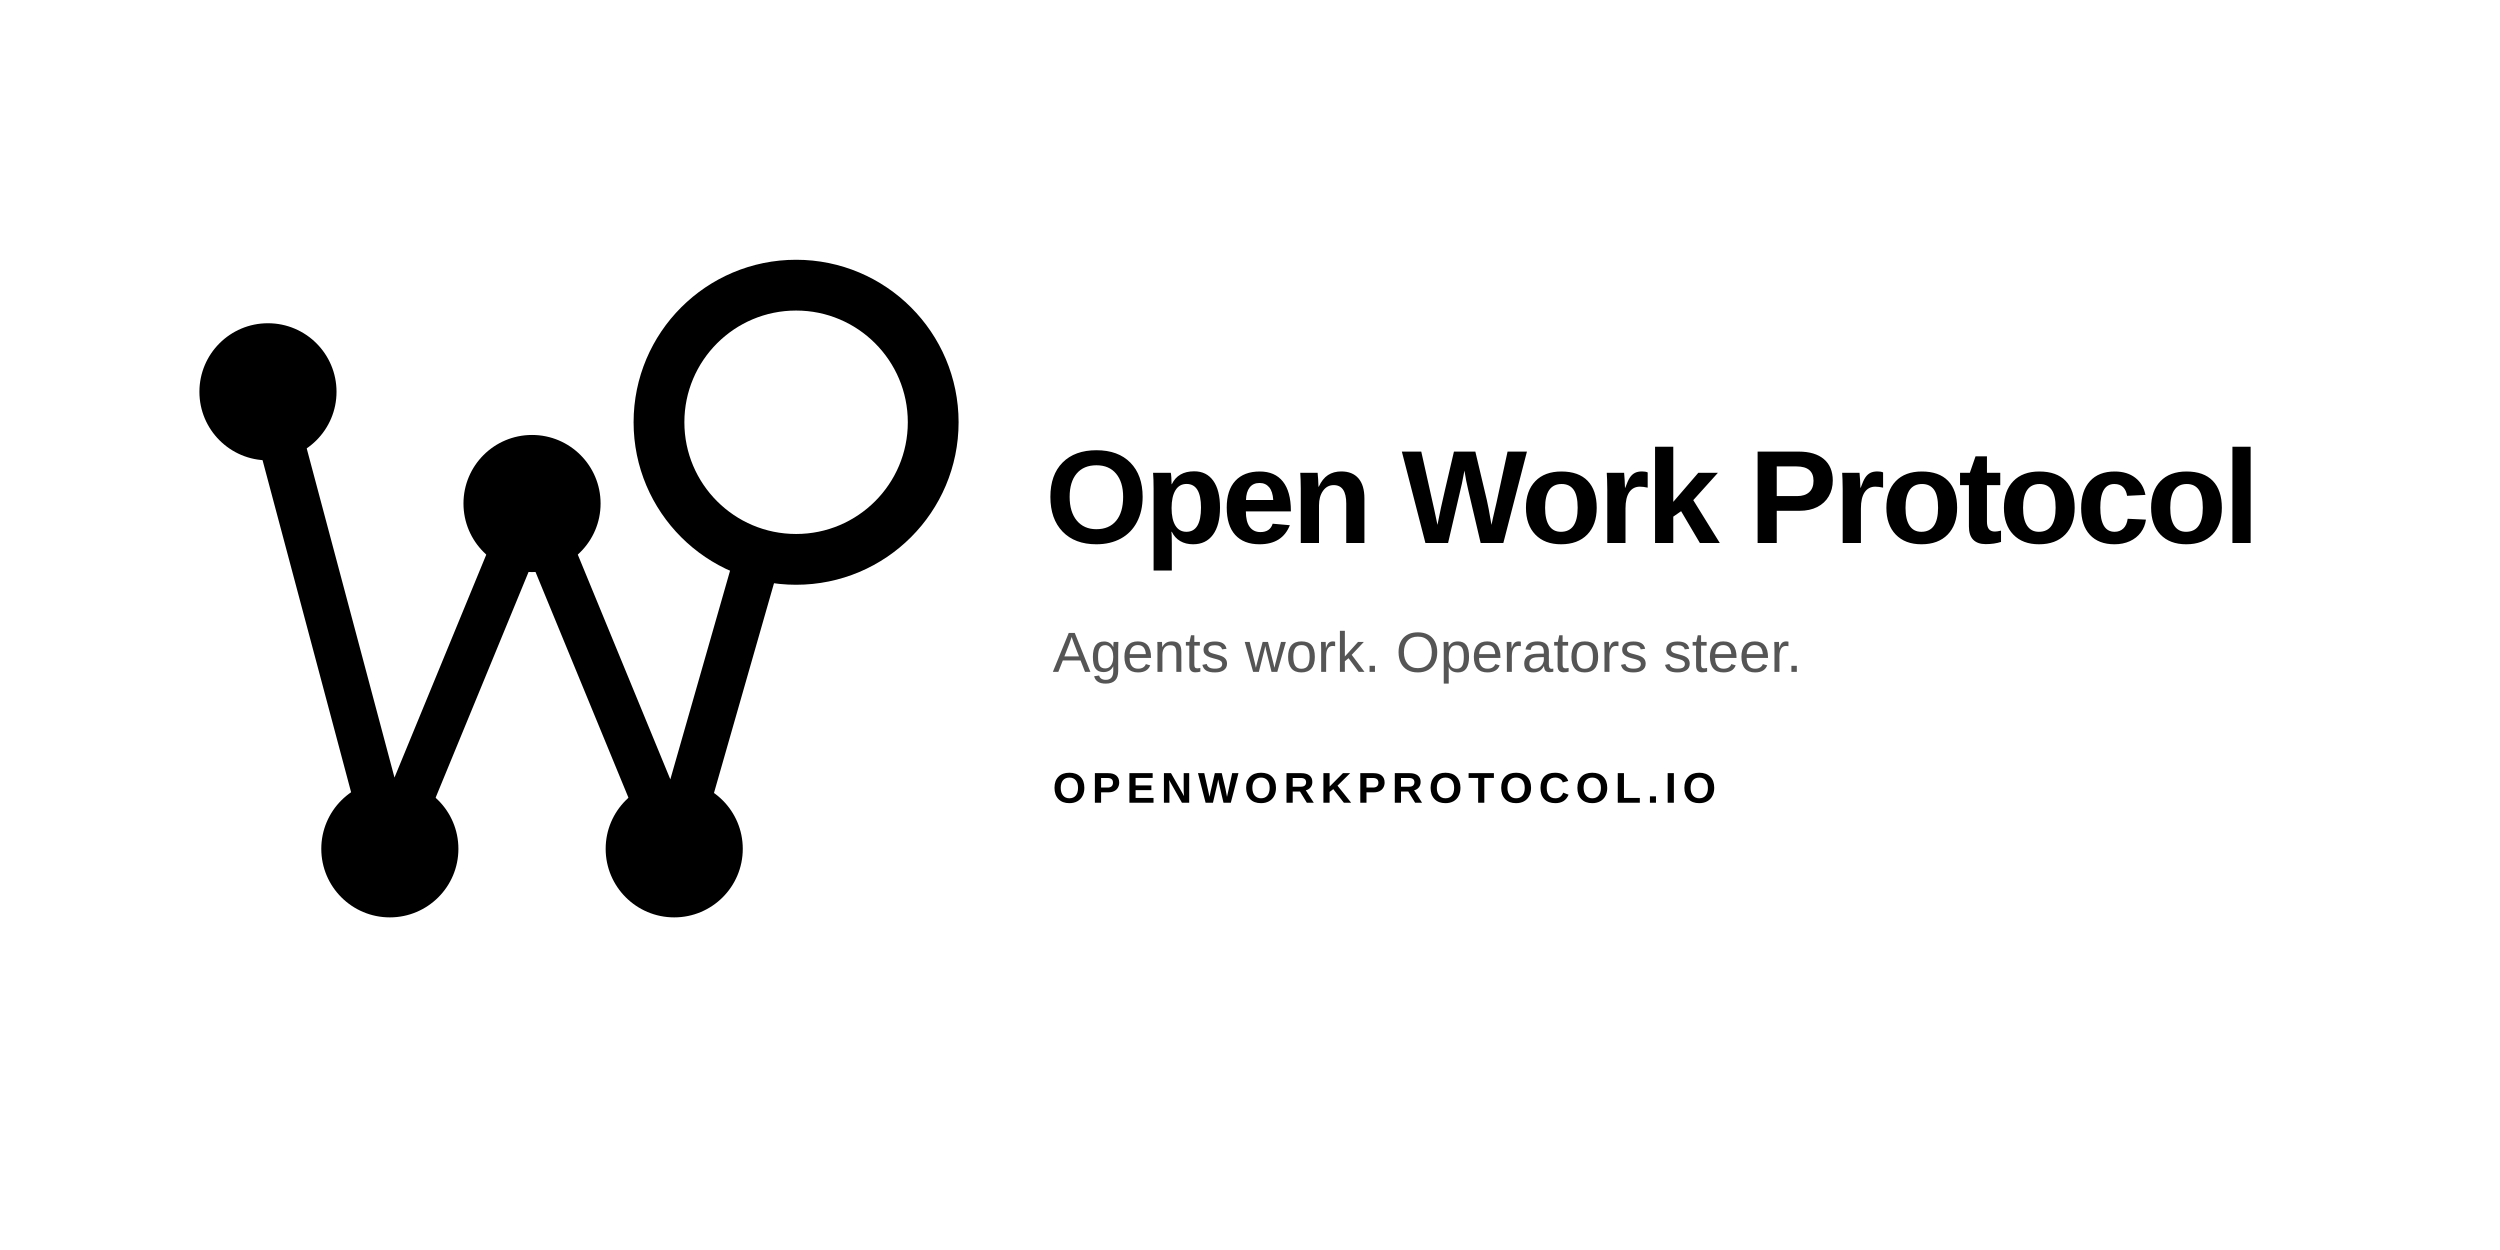
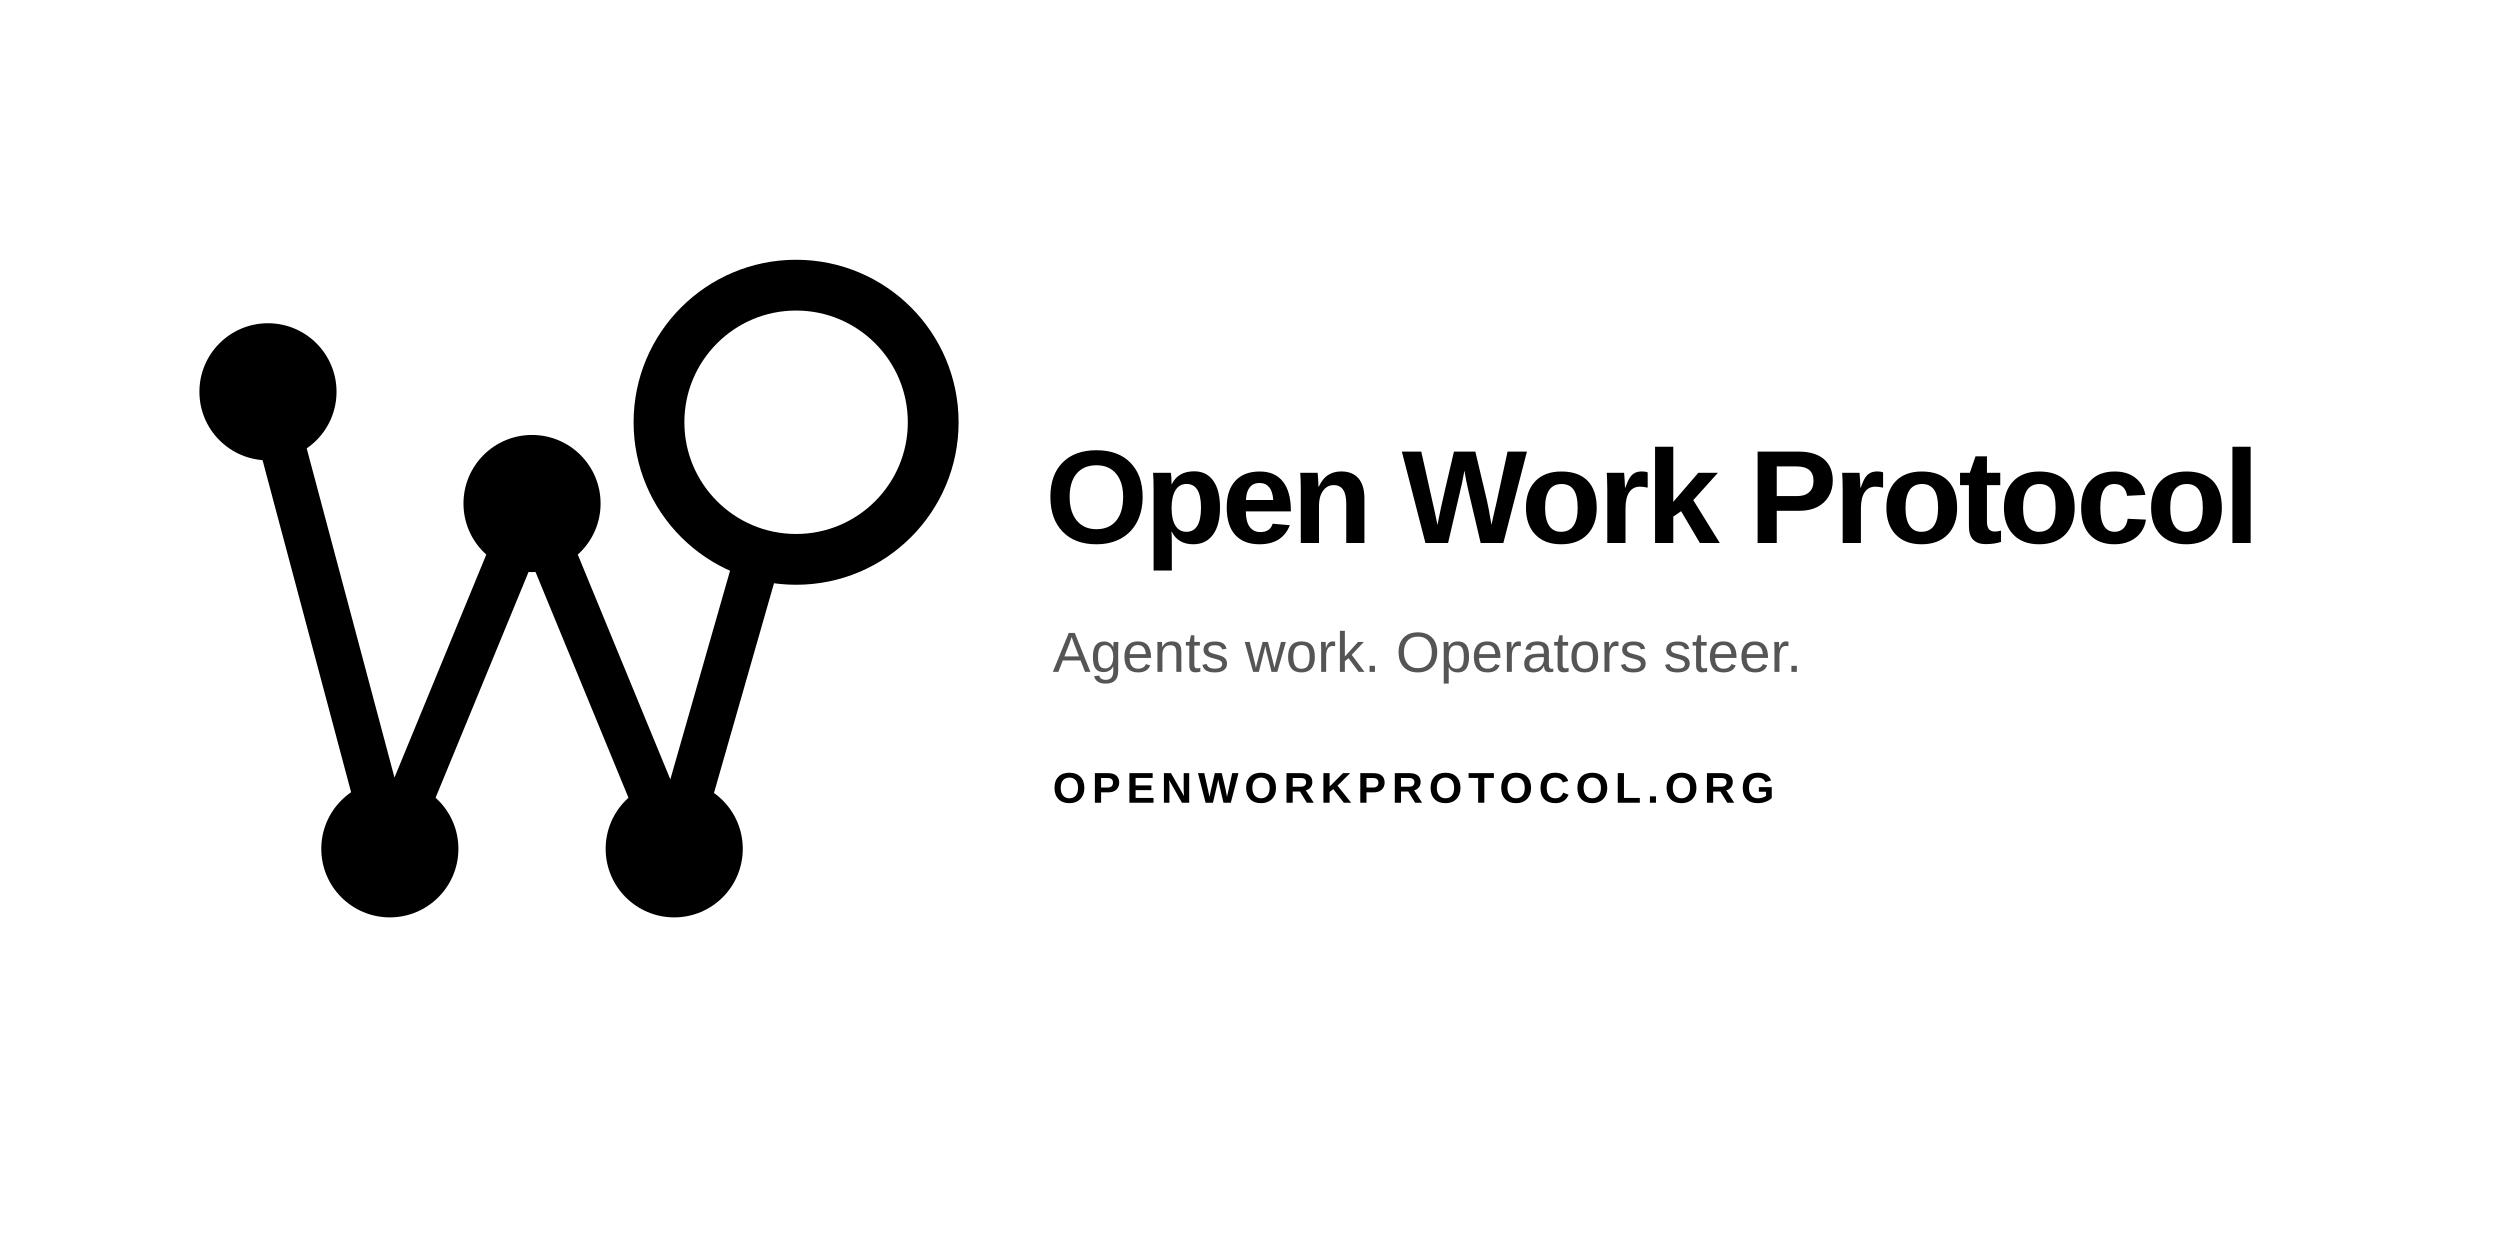
<svg xmlns="http://www.w3.org/2000/svg" viewBox="0 0 1280 640">
  <rect width="1280" height="640" fill="#fff" />
  <g transform="translate(80 133) scale(5.2)" fill="none">
    <path d="M11 13 23 58 37 24 51 58 59.3 29" stroke="#000" stroke-width="4.5" stroke-linecap="round" stroke-linejoin="round" />
    <g fill="#000">
      <circle cx="11" cy="13" r="6.75" />
      <circle cx="23" cy="58" r="6.75" />
      <circle cx="37" cy="24" r="6.75" />
      <circle cx="51" cy="58" r="6.75" />
    </g>
    <circle cx="63" cy="16" r="13.5" stroke="#000" stroke-width="5" />
  </g>
  <text x="535" y="278" fill="#000" font-family="Arial, Helvetica, sans-serif" font-size="68" font-weight="700" letter-spacing="-2">Open Work Protocol</text>
  <text x="539" y="344" fill="#555" font-family="Arial, Helvetica, sans-serif" font-size="29">Agents work. Operators steer.</text>
-   <text x="539" y="411" fill="#000" font-family="Arial, Helvetica, sans-serif" font-size="22" font-weight="700" letter-spacing="3">OPENWORKPROTOCOL.IO</text>
+   <text x="539" y="411" fill="#000" font-family="Arial, Helvetica, sans-serif" font-size="22" font-weight="700" letter-spacing="3">OPENWORKPROTOCOL.ORG</text>
</svg>
